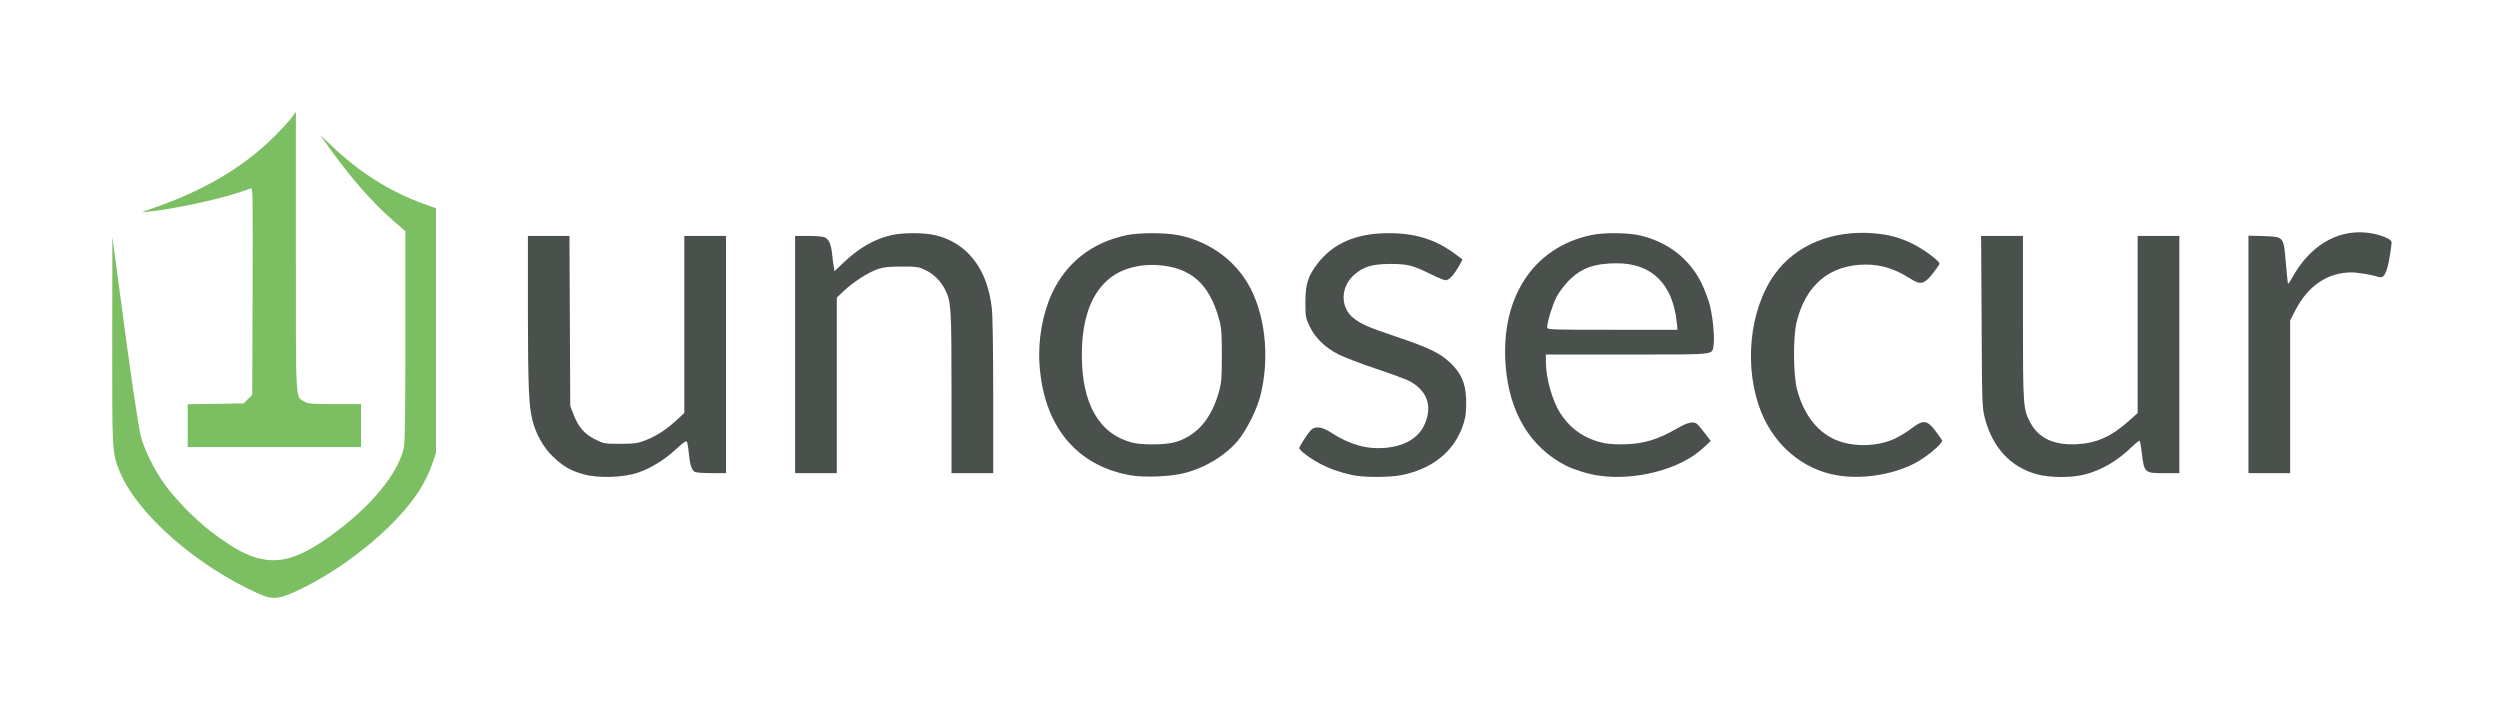
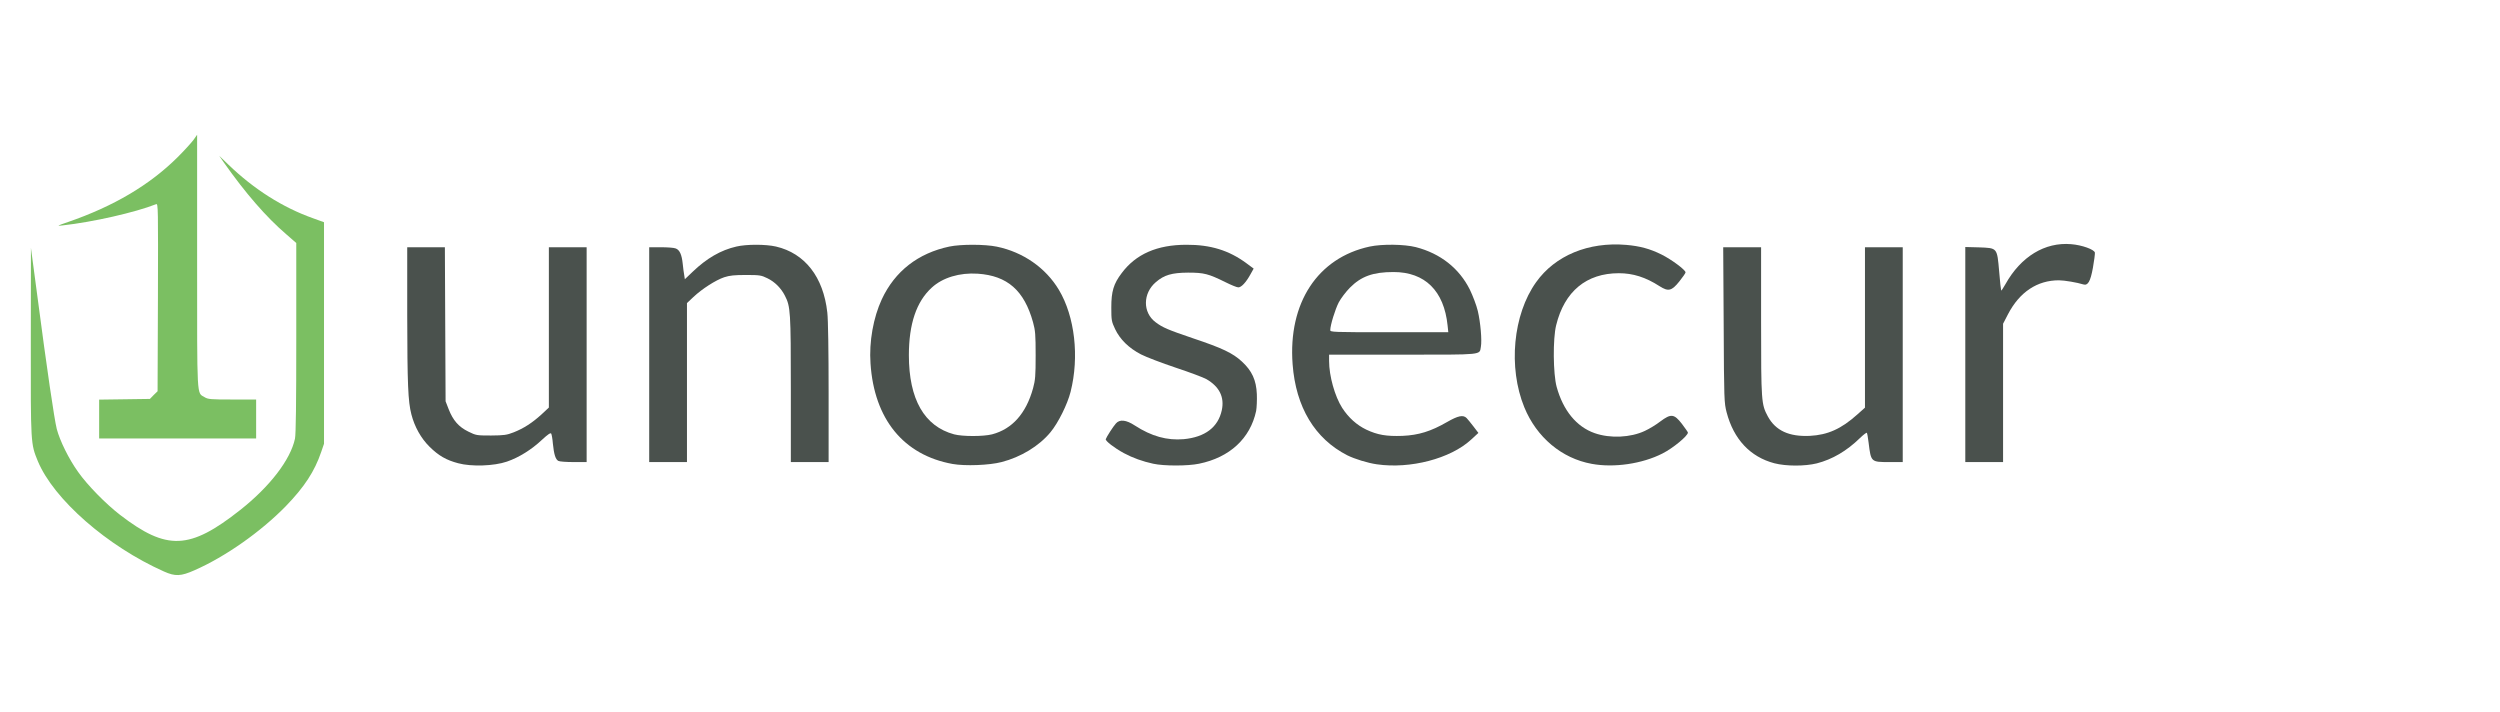
- <svg xmlns="http://www.w3.org/2000/svg" version="1.0" width="1918px" height="546px" viewBox="0 0 1918 546" preserveAspectRatio="xMidYMid meet">
+ <svg xmlns="http://www.w3.org/2000/svg" version="1.0" width="1918px" height="546px" viewBox="60 0 2118 546" preserveAspectRatio="xMidYMid meet">
  <g fill="#4a514d">
    <path d="M448.2 364 c-10.2 -2.7 -16.6 -6.4 -24.3 -14 -7.2 -7.1 -12.7 -16.9 -15.4 -27.5 -2.8 -10.9 -3.4 -25.3 -3.5 -83.7 l0 -57.8 16 0 15.9 0 0.3 65.3 0.3 65.2 2.6 6.7 c3.7 9.5 8.5 15 16.7 19 6.5 3.2 7 3.3 19.2 3.3 11.1 -0.1 13.3 -0.4 19.2 -2.7 8.6 -3.4 15.8 -8.1 23.6 -15.2 l6.2 -5.8 0 -67.9 0 -67.9 16 0 16 0 0 91 0 91 -11.1 0 c-6.1 0 -11.9 -0.4 -12.9 -1 -2.4 -1.3 -3.7 -5.7 -4.6 -14.6 -0.3 -4 -1 -7.8 -1.4 -8.5 -0.6 -0.9 -2.7 0.5 -7.8 5.2 -8.8 8.3 -19.5 15 -29.7 18.5 -11 3.8 -30.2 4.4 -41.3 1.4z" />
    <path d="M867 364.6 c-41.5 -7.5 -66.4 -38 -69.5 -85.1 -1.3 -18.5 2.4 -39 9.6 -54.5 11.1 -23.7 30.7 -39 57.3 -44.6 9.7 -2 29.9 -2 40.1 0.1 22.3 4.6 41.5 18 52.6 36.6 13.5 22.6 17.4 56.7 9.9 86.4 -2.6 10.4 -10.5 26.4 -17.1 34.3 -9.6 11.6 -25 21 -41.4 25.2 -10.3 2.7 -30.9 3.5 -41.5 1.6z m33.5 -25.1 c17.1 -4.5 28.8 -17.7 34.7 -39 1.9 -7 2.2 -10.5 2.2 -28 0 -17.5 -0.3 -21 -2.2 -27.9 -7.5 -27 -21.7 -39.5 -46.9 -41.2 -15.3 -1 -29.7 3.3 -38.9 11.8 -13 11.8 -19.4 30.8 -19.4 57.3 0 37.3 13.1 60.2 38.3 67 7.1 1.9 24.8 1.9 32.2 0z" />
    <path d="M1037 364.4 c-8.8 -1.9 -17.3 -4.9 -24.9 -9 -8.1 -4.4 -15.7 -10.3 -15.3 -11.8 0.5 -1.7 6.3 -10.8 8.6 -13.3 3.2 -3.7 8.7 -3.1 16 1.7 14.2 9.2 27.3 12.8 41.4 11.6 18.1 -1.7 29.2 -10.1 32.3 -24.5 2.4 -11.1 -2 -20 -13.1 -26.4 -2.5 -1.4 -14.2 -5.8 -26 -9.7 -11.7 -3.9 -25 -9 -29.3 -11.2 -10.4 -5.4 -17.8 -12.7 -22 -21.5 -3 -6.4 -3.2 -7.4 -3.2 -18.3 0 -13.6 1.9 -20 8.8 -29.1 12 -16.1 30 -24 54.8 -24 20.4 -0.1 36 4.7 50.8 15.6 l6.2 4.6 -2.8 5 c-3.7 6.7 -7.6 10.9 -10.2 10.9 -1.2 0 -6.1 -2 -10.9 -4.4 -14.4 -7.1 -18.1 -8.1 -31.7 -8.1 -13.8 0.1 -20.2 2 -27.2 8 -11.2 9.5 -11.3 25.8 -0.3 34 5.9 4.5 10.7 6.5 31.9 13.7 24.8 8.3 33.5 12.5 41.2 19.6 8.6 7.9 12.2 15.8 12.7 27.7 0.2 5.1 -0.1 11.5 -0.6 14.2 -5 23.3 -22.4 39.4 -48.4 44.7 -9.5 2 -29.8 2 -38.8 0z" />
    <path d="M1226.5 364.9 c-7.8 -1.1 -18.7 -4.5 -25 -7.6 -27.5 -14 -43.7 -40.8 -46.4 -77.2 -3.9 -51.9 21.2 -90.2 65.4 -99.7 10.4 -2.2 29.1 -2 39 0.5 20.9 5.4 36.8 18 45.8 36.1 2.5 5.2 5.6 13.3 6.7 18 2.3 9.7 3.6 25 2.6 30.3 -1.3 7.1 3.1 6.7 -66.2 6.7 l-62.4 0 0 5.3 c0 12.8 4.9 30.1 11.1 39.8 5.4 8.3 12.3 14.5 20.4 18.4 9.5 4.5 17.1 5.8 30.7 5.3 13.6 -0.6 24 -3.8 37.7 -11.7 9.4 -5.4 13.7 -6.3 16.6 -3.4 0.9 0.9 3.5 4.1 5.8 7.1 l4.2 5.5 -6.3 5.8 c-17.4 16 -51.5 24.9 -79.7 20.8z m59.9 -117.6 c-3 -29.4 -19.2 -45.3 -45.8 -45.3 -17.4 0 -27.4 3.6 -37.1 13.4 -3.3 3.4 -7.5 8.9 -9.3 12.3 -3 5.8 -7.2 19.3 -7.2 23.5 0 1.7 2.1 1.8 50 1.8 l50 0 -0.6 -5.7z" />
    <path d="M1408.5 364.5 c-25.4 -4.6 -46.7 -22.5 -57.1 -47.9 -13.8 -33.8 -9.6 -78.6 10 -106 16.1 -22.6 44.3 -34.3 76.3 -31.6 11.6 1 20.1 3.3 29.8 8.1 8.5 4.2 20.5 13.1 20.5 15.2 0 0.6 -2.4 4.1 -5.3 7.7 -6.5 8.1 -9.3 8.7 -16.7 4 -11.8 -7.6 -22.5 -11 -34.5 -11 -27.5 0 -46.1 15.4 -53.1 44 -2.9 11.4 -2.6 41.4 0.4 52.3 5.5 20 16.8 33.8 32.2 39.2 13.1 4.6 30.4 3.8 42.5 -1.9 3.9 -1.8 9.8 -5.4 13.1 -8 9.1 -6.8 11.7 -6.5 18.3 2 2.8 3.7 5.1 7 5.1 7.4 0 2.8 -12.6 13.2 -21.5 17.7 -17.2 8.8 -41.2 12.3 -60 8.8z" />
    <path d="M1563.2 364 c-20.4 -5.4 -34.4 -20.3 -40.4 -43.1 -2.1 -8.2 -2.2 -10.3 -2.5 -74.1 l-0.4 -65.8 16 0 16.1 0 0 62.8 c0 68.3 0.2 70.2 5.7 80.5 6.6 12.1 18 17.3 35.6 16.5 15.2 -0.8 26.6 -5.9 40.2 -18.1 l6.5 -5.8 0 -68 0 -67.9 16 0 16 0 0 91 0 91 -11.5 0 c-15.4 0 -15.4 0 -17.4 -16.3 -0.5 -4.3 -1.2 -8.1 -1.5 -8.5 -0.4 -0.3 -3 1.7 -5.9 4.5 -11.2 10.9 -23.3 18 -36.5 21.4 -10.1 2.5 -26 2.5 -36 -0.1z" />
    <path d="M610 272 l0 -91 9.9 0 c5.5 0 11.1 0.4 12.5 1 3.4 1.2 5.2 5.2 6 13 0.4 3.6 0.9 8 1.3 9.8 l0.5 3.3 6.7 -6.4 c11.8 -11.3 23.8 -18.3 37 -21.3 8.6 -2 24.7 -2 33.5 0 24.5 5.7 40.2 25.8 43.5 55.9 0.7 5.8 1.1 33 1.1 68.2 l0 58.5 -16 0 -16 0 0 -61.7 c0 -65.8 -0.3 -70.1 -5 -79.2 -3.2 -6.4 -8.6 -11.8 -14.8 -14.8 -5.3 -2.6 -6.6 -2.8 -18.2 -2.8 -9.7 0 -13.8 0.4 -18.4 1.9 -7.2 2.4 -18.9 9.9 -26.2 16.8 l-5.4 5.1 0 67.3 0 67.4 -16 0 -16 0 0 -91z" />
    <path d="M1725 271.9 l0 -91.1 11.5 0.3 c15.8 0.6 15.4 0.1 17.2 20.5 0.7 8.7 1.5 15.9 1.7 16.1 0.2 0.2 1.8 -2.2 3.6 -5.4 13.1 -23.4 33.4 -35.8 55.7 -33.9 9 0.7 19.7 4.5 20.1 7.2 0.1 1 -0.6 6.9 -1.7 12.9 -2.1 11.5 -4.2 15.2 -8.1 14 -5 -1.6 -16.1 -3.5 -20.7 -3.5 -18.3 0 -33.3 9.9 -43.1 28.7 l-4.2 8.1 0 58.6 0 58.6 -16 0 -16 0 0 -91.1z" />
  </g>
  <g fill="#7bbf62">
    <path d="M198.9 455.7 c-47.9 -21.3 -93.5 -61.2 -106.9 -93.6 -6 -14.7 -6 -14.3 -5.9 -101.3 l0.1 -79.3 5.4 40.5 c8.1 61.8 14.4 104.7 16.5 113 2.6 9.9 10.2 25.4 18.1 36.4 7.9 11.2 23.5 27.1 35.6 36.4 39.6 30.4 58.9 29.6 101.7 -4.2 25.1 -19.8 42.6 -42.6 46.4 -60.4 0.8 -3.7 1.1 -30.1 1.1 -85.6 l0 -80.2 -8.5 -7.4 c-16.9 -14.5 -34.4 -34.6 -53 -61 l-3.8 -5.5 7.9 7.6 c21.6 20.8 45.9 36.2 71.5 45.3 l9.4 3.4 0 93.8 0 93.9 -2.4 7 c-5.6 16.4 -14.2 29.6 -30 45.9 -21 21.5 -51 42.7 -77.2 54.2 -11.7 5.2 -16.4 5.4 -26 1.1z" />
    <path d="M144 326.6 l0 -16.5 21.5 -0.3 21.5 -0.3 3.2 -3.3 3.3 -3.2 0.3 -79.6 c0.2 -75.8 0.2 -79.6 -1.5 -78.9 -17.7 7 -53.8 15.2 -79.3 18 -5.2 0.6 -4.9 0.4 4.7 -2.9 38.6 -13.3 69.2 -31.4 92.9 -55 5.6 -5.6 11.5 -12.1 13.3 -14.5 l3.1 -4.4 0 107.2 c0 118.4 -0.4 111.1 6.3 115.1 2.9 1.8 5.1 2 23.5 2 l20.2 0 0 16.5 0 16.5 -66.5 0 -66.5 0 0 -16.4z" />
  </g>
</svg>
